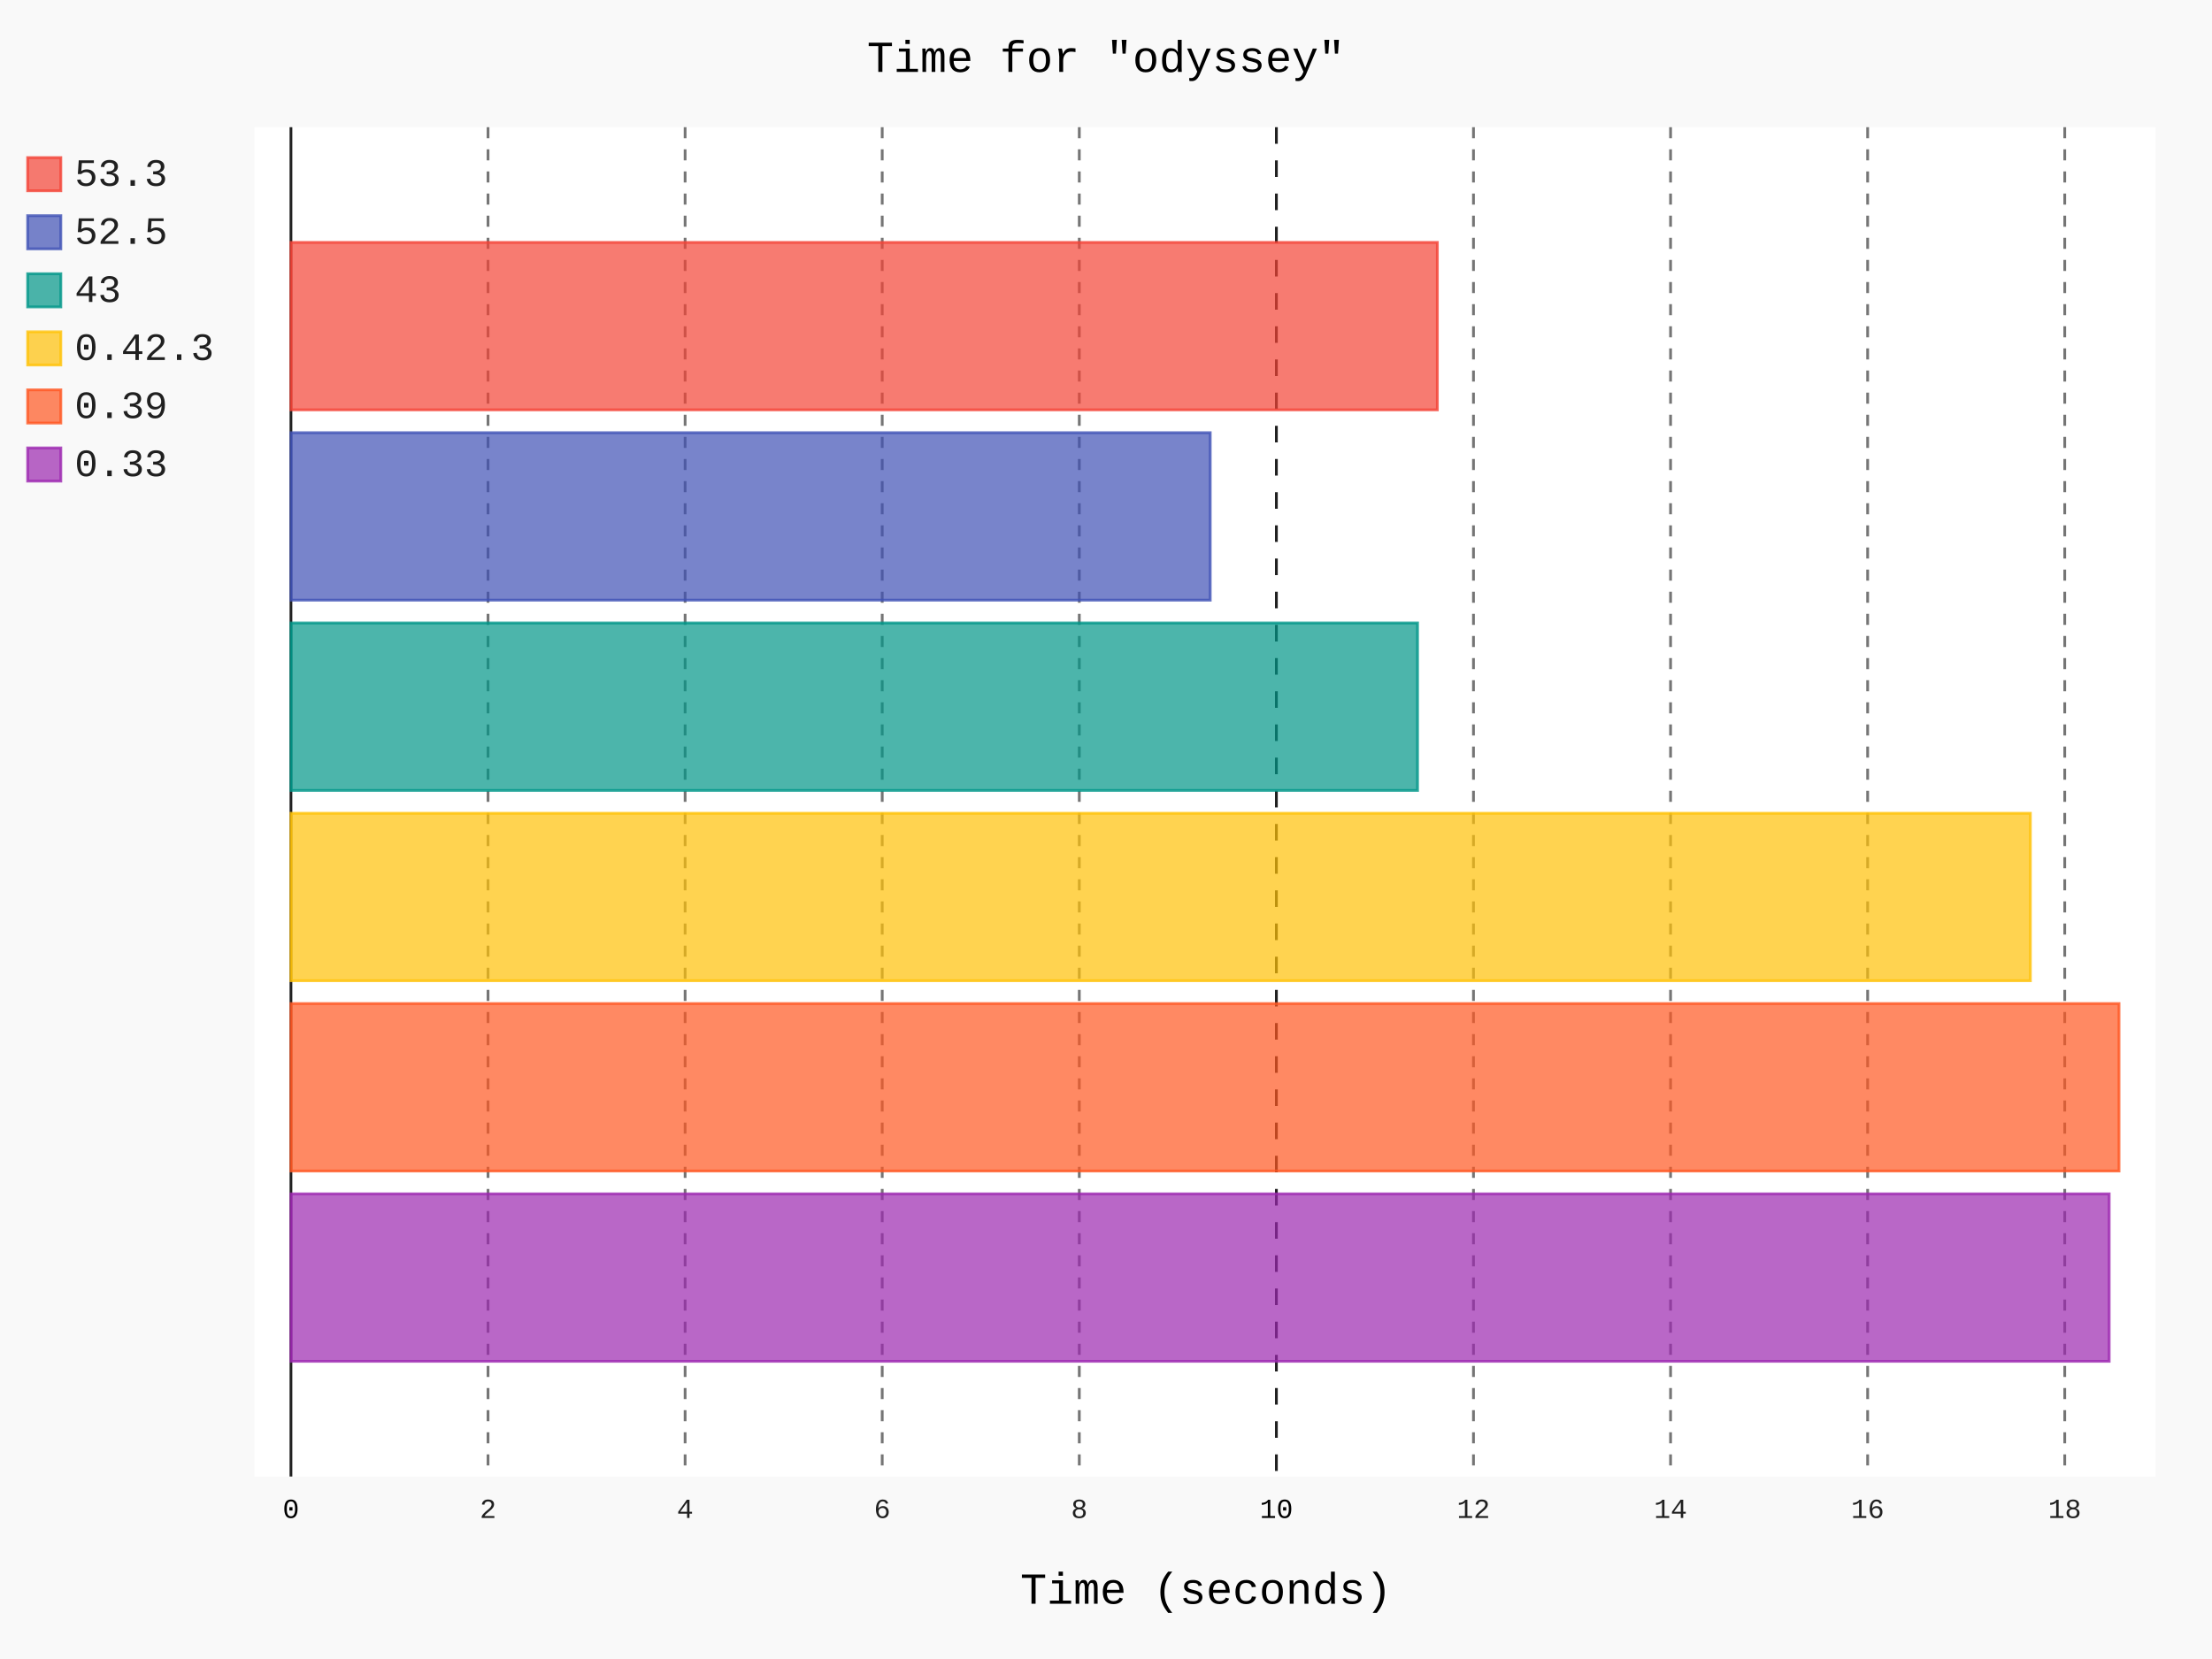
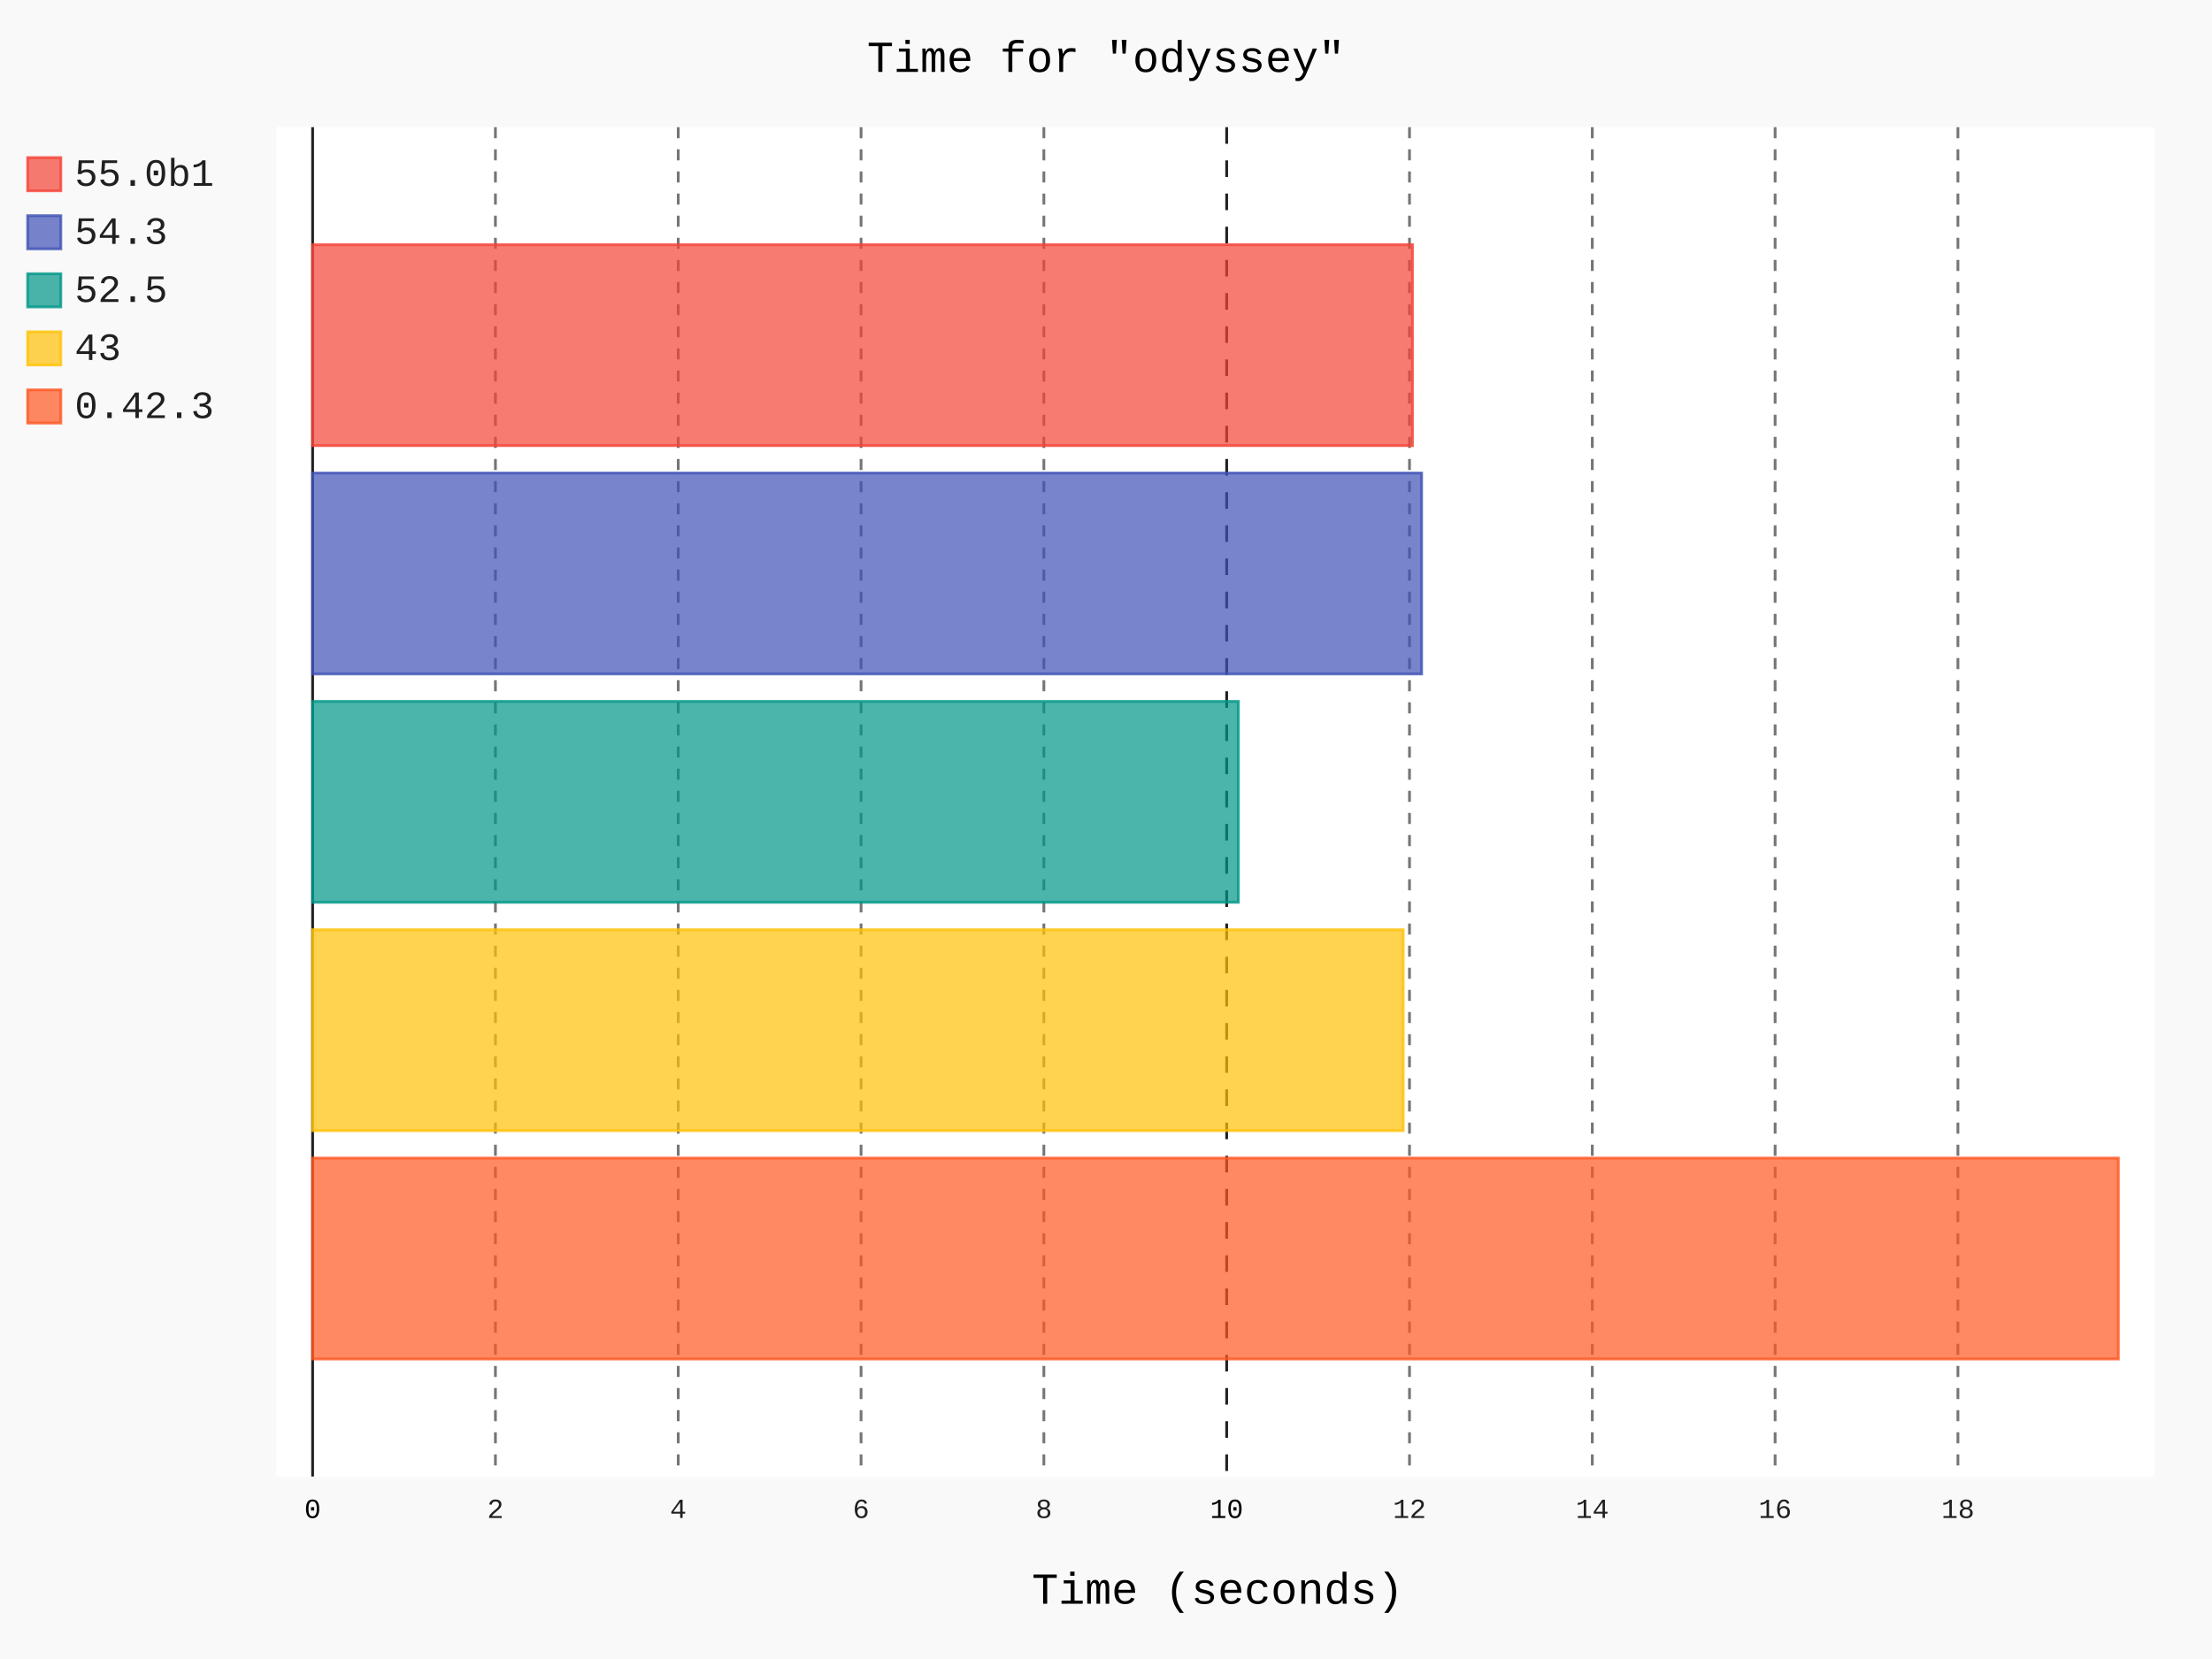
- <svg xmlns="http://www.w3.org/2000/svg" id="chart-43d92a0b-0f20-43c4-9de6-e0dea403fb25" class="pygal-chart" viewBox="0 0 800 600">
+ <svg xmlns="http://www.w3.org/2000/svg" id="chart-2f646e44-0910-4b2d-9203-09d04c8b55ea" class="pygal-chart" viewBox="0 0 800 600">
  <defs>
-     <style type="text/css">#chart-43d92a0b-0f20-43c4-9de6-e0dea403fb25{-webkit-user-select:none;-webkit-font-smoothing:antialiased;font-family:Consolas,"Liberation Mono",Menlo,Courier,monospace}#chart-43d92a0b-0f20-43c4-9de6-e0dea403fb25 .title{font-family:Consolas,"Liberation Mono",Menlo,Courier,monospace;font-size:16px}#chart-43d92a0b-0f20-43c4-9de6-e0dea403fb25 .legends .legend text{font-family:Consolas,"Liberation Mono",Menlo,Courier,monospace;font-size:14px}#chart-43d92a0b-0f20-43c4-9de6-e0dea403fb25 .axis text{font-family:Consolas,"Liberation Mono",Menlo,Courier,monospace;font-size:10px}#chart-43d92a0b-0f20-43c4-9de6-e0dea403fb25 .axis text.major{font-family:Consolas,"Liberation Mono",Menlo,Courier,monospace;font-size:10px}#chart-43d92a0b-0f20-43c4-9de6-e0dea403fb25 .text-overlay text.value{font-family:Consolas,"Liberation Mono",Menlo,Courier,monospace;font-size:16px}#chart-43d92a0b-0f20-43c4-9de6-e0dea403fb25 .text-overlay text.label{font-family:Consolas,"Liberation Mono",Menlo,Courier,monospace;font-size:10px}#chart-43d92a0b-0f20-43c4-9de6-e0dea403fb25 .tooltip{font-family:Consolas,"Liberation Mono",Menlo,Courier,monospace;font-size:14px}#chart-43d92a0b-0f20-43c4-9de6-e0dea403fb25 text.no_data{font-family:Consolas,"Liberation Mono",Menlo,Courier,monospace;font-size:64px}
- #chart-43d92a0b-0f20-43c4-9de6-e0dea403fb25{background-color:rgba(249,249,249,1)}#chart-43d92a0b-0f20-43c4-9de6-e0dea403fb25 path,#chart-43d92a0b-0f20-43c4-9de6-e0dea403fb25 line,#chart-43d92a0b-0f20-43c4-9de6-e0dea403fb25 rect,#chart-43d92a0b-0f20-43c4-9de6-e0dea403fb25 circle{-webkit-transition:150ms;-moz-transition:150ms;transition:150ms}#chart-43d92a0b-0f20-43c4-9de6-e0dea403fb25 .graph &gt; .background{fill:rgba(249,249,249,1)}#chart-43d92a0b-0f20-43c4-9de6-e0dea403fb25 .plot &gt; .background{fill:rgba(255,255,255,1)}#chart-43d92a0b-0f20-43c4-9de6-e0dea403fb25 .graph{fill:rgba(0,0,0,.87)}#chart-43d92a0b-0f20-43c4-9de6-e0dea403fb25 text.no_data{fill:rgba(0,0,0,1)}#chart-43d92a0b-0f20-43c4-9de6-e0dea403fb25 .title{fill:rgba(0,0,0,1)}#chart-43d92a0b-0f20-43c4-9de6-e0dea403fb25 .legends .legend text{fill:rgba(0,0,0,.87)}#chart-43d92a0b-0f20-43c4-9de6-e0dea403fb25 .legends .legend:hover text{fill:rgba(0,0,0,1)}#chart-43d92a0b-0f20-43c4-9de6-e0dea403fb25 .axis .line{stroke:rgba(0,0,0,1)}#chart-43d92a0b-0f20-43c4-9de6-e0dea403fb25 .axis .guide.line{stroke:rgba(0,0,0,.54)}#chart-43d92a0b-0f20-43c4-9de6-e0dea403fb25 .axis .major.line{stroke:rgba(0,0,0,.87)}#chart-43d92a0b-0f20-43c4-9de6-e0dea403fb25 .axis text.major{fill:rgba(0,0,0,1)}#chart-43d92a0b-0f20-43c4-9de6-e0dea403fb25 .axis.y .guides:hover .guide.line,#chart-43d92a0b-0f20-43c4-9de6-e0dea403fb25 .line-graph .axis.x .guides:hover .guide.line,#chart-43d92a0b-0f20-43c4-9de6-e0dea403fb25 .stackedline-graph .axis.x .guides:hover .guide.line,#chart-43d92a0b-0f20-43c4-9de6-e0dea403fb25 .xy-graph .axis.x .guides:hover .guide.line{stroke:rgba(0,0,0,1)}#chart-43d92a0b-0f20-43c4-9de6-e0dea403fb25 .axis .guides:hover text{fill:rgba(0,0,0,1)}#chart-43d92a0b-0f20-43c4-9de6-e0dea403fb25 .reactive{fill-opacity:.7;stroke-opacity:.8}#chart-43d92a0b-0f20-43c4-9de6-e0dea403fb25 .ci{stroke:rgba(0,0,0,.87)}#chart-43d92a0b-0f20-43c4-9de6-e0dea403fb25 .reactive.active,#chart-43d92a0b-0f20-43c4-9de6-e0dea403fb25 .active .reactive{fill-opacity:.8;stroke-opacity:.9;stroke-width:4}#chart-43d92a0b-0f20-43c4-9de6-e0dea403fb25 .ci .reactive.active{stroke-width:1.5}#chart-43d92a0b-0f20-43c4-9de6-e0dea403fb25 .series text{fill:rgba(0,0,0,1)}#chart-43d92a0b-0f20-43c4-9de6-e0dea403fb25 .tooltip rect{fill:rgba(255,255,255,1);stroke:rgba(0,0,0,1);-webkit-transition:opacity 150ms;-moz-transition:opacity 150ms;transition:opacity 150ms}#chart-43d92a0b-0f20-43c4-9de6-e0dea403fb25 .tooltip .label{fill:rgba(0,0,0,.87)}#chart-43d92a0b-0f20-43c4-9de6-e0dea403fb25 .tooltip .label{fill:rgba(0,0,0,.87)}#chart-43d92a0b-0f20-43c4-9de6-e0dea403fb25 .tooltip .legend{font-size:.8em;fill:rgba(0,0,0,.54)}#chart-43d92a0b-0f20-43c4-9de6-e0dea403fb25 .tooltip .x_label{font-size:.6em;fill:rgba(0,0,0,1)}#chart-43d92a0b-0f20-43c4-9de6-e0dea403fb25 .tooltip .xlink{font-size:.5em;text-decoration:underline}#chart-43d92a0b-0f20-43c4-9de6-e0dea403fb25 .tooltip .value{font-size:1.5em}#chart-43d92a0b-0f20-43c4-9de6-e0dea403fb25 .bound{font-size:.5em}#chart-43d92a0b-0f20-43c4-9de6-e0dea403fb25 .max-value{font-size:.75em;fill:rgba(0,0,0,.54)}#chart-43d92a0b-0f20-43c4-9de6-e0dea403fb25 .map-element{fill:rgba(255,255,255,1);stroke:rgba(0,0,0,.54) !important}#chart-43d92a0b-0f20-43c4-9de6-e0dea403fb25 .map-element .reactive{fill-opacity:inherit;stroke-opacity:inherit}#chart-43d92a0b-0f20-43c4-9de6-e0dea403fb25 .color-0,#chart-43d92a0b-0f20-43c4-9de6-e0dea403fb25 .color-0 a:visited{stroke:#F44336;fill:#F44336}#chart-43d92a0b-0f20-43c4-9de6-e0dea403fb25 .color-1,#chart-43d92a0b-0f20-43c4-9de6-e0dea403fb25 .color-1 a:visited{stroke:#3F51B5;fill:#3F51B5}#chart-43d92a0b-0f20-43c4-9de6-e0dea403fb25 .color-2,#chart-43d92a0b-0f20-43c4-9de6-e0dea403fb25 .color-2 a:visited{stroke:#009688;fill:#009688}#chart-43d92a0b-0f20-43c4-9de6-e0dea403fb25 .color-3,#chart-43d92a0b-0f20-43c4-9de6-e0dea403fb25 .color-3 a:visited{stroke:#FFC107;fill:#FFC107}#chart-43d92a0b-0f20-43c4-9de6-e0dea403fb25 .color-4,#chart-43d92a0b-0f20-43c4-9de6-e0dea403fb25 .color-4 a:visited{stroke:#FF5722;fill:#FF5722}#chart-43d92a0b-0f20-43c4-9de6-e0dea403fb25 .color-5,#chart-43d92a0b-0f20-43c4-9de6-e0dea403fb25 .color-5 a:visited{stroke:#9C27B0;fill:#9C27B0}#chart-43d92a0b-0f20-43c4-9de6-e0dea403fb25 .text-overlay .color-0 text{fill:black}#chart-43d92a0b-0f20-43c4-9de6-e0dea403fb25 .text-overlay .color-1 text{fill:black}#chart-43d92a0b-0f20-43c4-9de6-e0dea403fb25 .text-overlay .color-2 text{fill:black}#chart-43d92a0b-0f20-43c4-9de6-e0dea403fb25 .text-overlay .color-3 text{fill:black}#chart-43d92a0b-0f20-43c4-9de6-e0dea403fb25 .text-overlay .color-4 text{fill:black}#chart-43d92a0b-0f20-43c4-9de6-e0dea403fb25 .text-overlay .color-5 text{fill:black}
- #chart-43d92a0b-0f20-43c4-9de6-e0dea403fb25 text.no_data{text-anchor:middle}#chart-43d92a0b-0f20-43c4-9de6-e0dea403fb25 .guide.line{fill:none}#chart-43d92a0b-0f20-43c4-9de6-e0dea403fb25 .centered{text-anchor:middle}#chart-43d92a0b-0f20-43c4-9de6-e0dea403fb25 .title{text-anchor:middle}#chart-43d92a0b-0f20-43c4-9de6-e0dea403fb25 .legends .legend text{fill-opacity:1}#chart-43d92a0b-0f20-43c4-9de6-e0dea403fb25 .axis.x text{text-anchor:middle}#chart-43d92a0b-0f20-43c4-9de6-e0dea403fb25 .axis.x:not(.web) text[transform]{text-anchor:start}#chart-43d92a0b-0f20-43c4-9de6-e0dea403fb25 .axis.x:not(.web) text[transform].backwards{text-anchor:end}#chart-43d92a0b-0f20-43c4-9de6-e0dea403fb25 .axis.y text{text-anchor:end}#chart-43d92a0b-0f20-43c4-9de6-e0dea403fb25 .axis.y text[transform].backwards{text-anchor:start}#chart-43d92a0b-0f20-43c4-9de6-e0dea403fb25 .axis.y2 text{text-anchor:start}#chart-43d92a0b-0f20-43c4-9de6-e0dea403fb25 .axis.y2 text[transform].backwards{text-anchor:end}#chart-43d92a0b-0f20-43c4-9de6-e0dea403fb25 .axis .guide.line{stroke-dasharray:4,4}#chart-43d92a0b-0f20-43c4-9de6-e0dea403fb25 .axis .major.guide.line{stroke-dasharray:6,6}#chart-43d92a0b-0f20-43c4-9de6-e0dea403fb25 .horizontal .axis.y .guide.line,#chart-43d92a0b-0f20-43c4-9de6-e0dea403fb25 .horizontal .axis.y2 .guide.line,#chart-43d92a0b-0f20-43c4-9de6-e0dea403fb25 .vertical .axis.x .guide.line{opacity:0}#chart-43d92a0b-0f20-43c4-9de6-e0dea403fb25 .horizontal .axis.always_show .guide.line,#chart-43d92a0b-0f20-43c4-9de6-e0dea403fb25 .vertical .axis.always_show .guide.line{opacity:1 !important}#chart-43d92a0b-0f20-43c4-9de6-e0dea403fb25 .axis.y .guides:hover .guide.line,#chart-43d92a0b-0f20-43c4-9de6-e0dea403fb25 .axis.y2 .guides:hover .guide.line,#chart-43d92a0b-0f20-43c4-9de6-e0dea403fb25 .axis.x .guides:hover .guide.line{opacity:1}#chart-43d92a0b-0f20-43c4-9de6-e0dea403fb25 .axis .guides:hover text{opacity:1}#chart-43d92a0b-0f20-43c4-9de6-e0dea403fb25 .nofill{fill:none}#chart-43d92a0b-0f20-43c4-9de6-e0dea403fb25 .subtle-fill{fill-opacity:.2}#chart-43d92a0b-0f20-43c4-9de6-e0dea403fb25 .dot{stroke-width:1px;fill-opacity:1}#chart-43d92a0b-0f20-43c4-9de6-e0dea403fb25 .dot.active{stroke-width:5px}#chart-43d92a0b-0f20-43c4-9de6-e0dea403fb25 .dot.negative{fill:transparent}#chart-43d92a0b-0f20-43c4-9de6-e0dea403fb25 text,#chart-43d92a0b-0f20-43c4-9de6-e0dea403fb25 tspan{stroke:none !important}#chart-43d92a0b-0f20-43c4-9de6-e0dea403fb25 .series text.active{opacity:1}#chart-43d92a0b-0f20-43c4-9de6-e0dea403fb25 .tooltip rect{fill-opacity:.95;stroke-width:.5}#chart-43d92a0b-0f20-43c4-9de6-e0dea403fb25 .tooltip text{fill-opacity:1}#chart-43d92a0b-0f20-43c4-9de6-e0dea403fb25 .showable{visibility:hidden}#chart-43d92a0b-0f20-43c4-9de6-e0dea403fb25 .showable.shown{visibility:visible}#chart-43d92a0b-0f20-43c4-9de6-e0dea403fb25 .gauge-background{fill:rgba(229,229,229,1);stroke:none}#chart-43d92a0b-0f20-43c4-9de6-e0dea403fb25 .bg-lines{stroke:rgba(249,249,249,1);stroke-width:2px}</style>
+     <style type="text/css">#chart-2f646e44-0910-4b2d-9203-09d04c8b55ea{-webkit-user-select:none;-webkit-font-smoothing:antialiased;font-family:Consolas,"Liberation Mono",Menlo,Courier,monospace}#chart-2f646e44-0910-4b2d-9203-09d04c8b55ea .title{font-family:Consolas,"Liberation Mono",Menlo,Courier,monospace;font-size:16px}#chart-2f646e44-0910-4b2d-9203-09d04c8b55ea .legends .legend text{font-family:Consolas,"Liberation Mono",Menlo,Courier,monospace;font-size:14px}#chart-2f646e44-0910-4b2d-9203-09d04c8b55ea .axis text{font-family:Consolas,"Liberation Mono",Menlo,Courier,monospace;font-size:10px}#chart-2f646e44-0910-4b2d-9203-09d04c8b55ea .axis text.major{font-family:Consolas,"Liberation Mono",Menlo,Courier,monospace;font-size:10px}#chart-2f646e44-0910-4b2d-9203-09d04c8b55ea .text-overlay text.value{font-family:Consolas,"Liberation Mono",Menlo,Courier,monospace;font-size:16px}#chart-2f646e44-0910-4b2d-9203-09d04c8b55ea .text-overlay text.label{font-family:Consolas,"Liberation Mono",Menlo,Courier,monospace;font-size:10px}#chart-2f646e44-0910-4b2d-9203-09d04c8b55ea .tooltip{font-family:Consolas,"Liberation Mono",Menlo,Courier,monospace;font-size:14px}#chart-2f646e44-0910-4b2d-9203-09d04c8b55ea text.no_data{font-family:Consolas,"Liberation Mono",Menlo,Courier,monospace;font-size:64px}
+ #chart-2f646e44-0910-4b2d-9203-09d04c8b55ea{background-color:rgba(249,249,249,1)}#chart-2f646e44-0910-4b2d-9203-09d04c8b55ea path,#chart-2f646e44-0910-4b2d-9203-09d04c8b55ea line,#chart-2f646e44-0910-4b2d-9203-09d04c8b55ea rect,#chart-2f646e44-0910-4b2d-9203-09d04c8b55ea circle{-webkit-transition:150ms;-moz-transition:150ms;transition:150ms}#chart-2f646e44-0910-4b2d-9203-09d04c8b55ea .graph &gt; .background{fill:rgba(249,249,249,1)}#chart-2f646e44-0910-4b2d-9203-09d04c8b55ea .plot &gt; .background{fill:rgba(255,255,255,1)}#chart-2f646e44-0910-4b2d-9203-09d04c8b55ea .graph{fill:rgba(0,0,0,.87)}#chart-2f646e44-0910-4b2d-9203-09d04c8b55ea text.no_data{fill:rgba(0,0,0,1)}#chart-2f646e44-0910-4b2d-9203-09d04c8b55ea .title{fill:rgba(0,0,0,1)}#chart-2f646e44-0910-4b2d-9203-09d04c8b55ea .legends .legend text{fill:rgba(0,0,0,.87)}#chart-2f646e44-0910-4b2d-9203-09d04c8b55ea .legends .legend:hover text{fill:rgba(0,0,0,1)}#chart-2f646e44-0910-4b2d-9203-09d04c8b55ea .axis .line{stroke:rgba(0,0,0,1)}#chart-2f646e44-0910-4b2d-9203-09d04c8b55ea .axis .guide.line{stroke:rgba(0,0,0,.54)}#chart-2f646e44-0910-4b2d-9203-09d04c8b55ea .axis .major.line{stroke:rgba(0,0,0,.87)}#chart-2f646e44-0910-4b2d-9203-09d04c8b55ea .axis text.major{fill:rgba(0,0,0,1)}#chart-2f646e44-0910-4b2d-9203-09d04c8b55ea .axis.y .guides:hover .guide.line,#chart-2f646e44-0910-4b2d-9203-09d04c8b55ea .line-graph .axis.x .guides:hover .guide.line,#chart-2f646e44-0910-4b2d-9203-09d04c8b55ea .stackedline-graph .axis.x .guides:hover .guide.line,#chart-2f646e44-0910-4b2d-9203-09d04c8b55ea .xy-graph .axis.x .guides:hover .guide.line{stroke:rgba(0,0,0,1)}#chart-2f646e44-0910-4b2d-9203-09d04c8b55ea .axis .guides:hover text{fill:rgba(0,0,0,1)}#chart-2f646e44-0910-4b2d-9203-09d04c8b55ea .reactive{fill-opacity:.7;stroke-opacity:.8}#chart-2f646e44-0910-4b2d-9203-09d04c8b55ea .ci{stroke:rgba(0,0,0,.87)}#chart-2f646e44-0910-4b2d-9203-09d04c8b55ea .reactive.active,#chart-2f646e44-0910-4b2d-9203-09d04c8b55ea .active .reactive{fill-opacity:.8;stroke-opacity:.9;stroke-width:4}#chart-2f646e44-0910-4b2d-9203-09d04c8b55ea .ci .reactive.active{stroke-width:1.5}#chart-2f646e44-0910-4b2d-9203-09d04c8b55ea .series text{fill:rgba(0,0,0,1)}#chart-2f646e44-0910-4b2d-9203-09d04c8b55ea .tooltip rect{fill:rgba(255,255,255,1);stroke:rgba(0,0,0,1);-webkit-transition:opacity 150ms;-moz-transition:opacity 150ms;transition:opacity 150ms}#chart-2f646e44-0910-4b2d-9203-09d04c8b55ea .tooltip .label{fill:rgba(0,0,0,.87)}#chart-2f646e44-0910-4b2d-9203-09d04c8b55ea .tooltip .label{fill:rgba(0,0,0,.87)}#chart-2f646e44-0910-4b2d-9203-09d04c8b55ea .tooltip .legend{font-size:.8em;fill:rgba(0,0,0,.54)}#chart-2f646e44-0910-4b2d-9203-09d04c8b55ea .tooltip .x_label{font-size:.6em;fill:rgba(0,0,0,1)}#chart-2f646e44-0910-4b2d-9203-09d04c8b55ea .tooltip .xlink{font-size:.5em;text-decoration:underline}#chart-2f646e44-0910-4b2d-9203-09d04c8b55ea .tooltip .value{font-size:1.5em}#chart-2f646e44-0910-4b2d-9203-09d04c8b55ea .bound{font-size:.5em}#chart-2f646e44-0910-4b2d-9203-09d04c8b55ea .max-value{font-size:.75em;fill:rgba(0,0,0,.54)}#chart-2f646e44-0910-4b2d-9203-09d04c8b55ea .map-element{fill:rgba(255,255,255,1);stroke:rgba(0,0,0,.54) !important}#chart-2f646e44-0910-4b2d-9203-09d04c8b55ea .map-element .reactive{fill-opacity:inherit;stroke-opacity:inherit}#chart-2f646e44-0910-4b2d-9203-09d04c8b55ea .color-0,#chart-2f646e44-0910-4b2d-9203-09d04c8b55ea .color-0 a:visited{stroke:#F44336;fill:#F44336}#chart-2f646e44-0910-4b2d-9203-09d04c8b55ea .color-1,#chart-2f646e44-0910-4b2d-9203-09d04c8b55ea .color-1 a:visited{stroke:#3F51B5;fill:#3F51B5}#chart-2f646e44-0910-4b2d-9203-09d04c8b55ea .color-2,#chart-2f646e44-0910-4b2d-9203-09d04c8b55ea .color-2 a:visited{stroke:#009688;fill:#009688}#chart-2f646e44-0910-4b2d-9203-09d04c8b55ea .color-3,#chart-2f646e44-0910-4b2d-9203-09d04c8b55ea .color-3 a:visited{stroke:#FFC107;fill:#FFC107}#chart-2f646e44-0910-4b2d-9203-09d04c8b55ea .color-4,#chart-2f646e44-0910-4b2d-9203-09d04c8b55ea .color-4 a:visited{stroke:#FF5722;fill:#FF5722}#chart-2f646e44-0910-4b2d-9203-09d04c8b55ea .text-overlay .color-0 text{fill:black}#chart-2f646e44-0910-4b2d-9203-09d04c8b55ea .text-overlay .color-1 text{fill:black}#chart-2f646e44-0910-4b2d-9203-09d04c8b55ea .text-overlay .color-2 text{fill:black}#chart-2f646e44-0910-4b2d-9203-09d04c8b55ea .text-overlay .color-3 text{fill:black}#chart-2f646e44-0910-4b2d-9203-09d04c8b55ea .text-overlay .color-4 text{fill:black}
+ #chart-2f646e44-0910-4b2d-9203-09d04c8b55ea text.no_data{text-anchor:middle}#chart-2f646e44-0910-4b2d-9203-09d04c8b55ea .guide.line{fill:none}#chart-2f646e44-0910-4b2d-9203-09d04c8b55ea .centered{text-anchor:middle}#chart-2f646e44-0910-4b2d-9203-09d04c8b55ea .title{text-anchor:middle}#chart-2f646e44-0910-4b2d-9203-09d04c8b55ea .legends .legend text{fill-opacity:1}#chart-2f646e44-0910-4b2d-9203-09d04c8b55ea .axis.x text{text-anchor:middle}#chart-2f646e44-0910-4b2d-9203-09d04c8b55ea .axis.x:not(.web) text[transform]{text-anchor:start}#chart-2f646e44-0910-4b2d-9203-09d04c8b55ea .axis.x:not(.web) text[transform].backwards{text-anchor:end}#chart-2f646e44-0910-4b2d-9203-09d04c8b55ea .axis.y text{text-anchor:end}#chart-2f646e44-0910-4b2d-9203-09d04c8b55ea .axis.y text[transform].backwards{text-anchor:start}#chart-2f646e44-0910-4b2d-9203-09d04c8b55ea .axis.y2 text{text-anchor:start}#chart-2f646e44-0910-4b2d-9203-09d04c8b55ea .axis.y2 text[transform].backwards{text-anchor:end}#chart-2f646e44-0910-4b2d-9203-09d04c8b55ea .axis .guide.line{stroke-dasharray:4,4}#chart-2f646e44-0910-4b2d-9203-09d04c8b55ea .axis .major.guide.line{stroke-dasharray:6,6}#chart-2f646e44-0910-4b2d-9203-09d04c8b55ea .horizontal .axis.y .guide.line,#chart-2f646e44-0910-4b2d-9203-09d04c8b55ea .horizontal .axis.y2 .guide.line,#chart-2f646e44-0910-4b2d-9203-09d04c8b55ea .vertical .axis.x .guide.line{opacity:0}#chart-2f646e44-0910-4b2d-9203-09d04c8b55ea .horizontal .axis.always_show .guide.line,#chart-2f646e44-0910-4b2d-9203-09d04c8b55ea .vertical .axis.always_show .guide.line{opacity:1 !important}#chart-2f646e44-0910-4b2d-9203-09d04c8b55ea .axis.y .guides:hover .guide.line,#chart-2f646e44-0910-4b2d-9203-09d04c8b55ea .axis.y2 .guides:hover .guide.line,#chart-2f646e44-0910-4b2d-9203-09d04c8b55ea .axis.x .guides:hover .guide.line{opacity:1}#chart-2f646e44-0910-4b2d-9203-09d04c8b55ea .axis .guides:hover text{opacity:1}#chart-2f646e44-0910-4b2d-9203-09d04c8b55ea .nofill{fill:none}#chart-2f646e44-0910-4b2d-9203-09d04c8b55ea .subtle-fill{fill-opacity:.2}#chart-2f646e44-0910-4b2d-9203-09d04c8b55ea .dot{stroke-width:1px;fill-opacity:1}#chart-2f646e44-0910-4b2d-9203-09d04c8b55ea .dot.active{stroke-width:5px}#chart-2f646e44-0910-4b2d-9203-09d04c8b55ea .dot.negative{fill:transparent}#chart-2f646e44-0910-4b2d-9203-09d04c8b55ea text,#chart-2f646e44-0910-4b2d-9203-09d04c8b55ea tspan{stroke:none !important}#chart-2f646e44-0910-4b2d-9203-09d04c8b55ea .series text.active{opacity:1}#chart-2f646e44-0910-4b2d-9203-09d04c8b55ea .tooltip rect{fill-opacity:.95;stroke-width:.5}#chart-2f646e44-0910-4b2d-9203-09d04c8b55ea .tooltip text{fill-opacity:1}#chart-2f646e44-0910-4b2d-9203-09d04c8b55ea .showable{visibility:hidden}#chart-2f646e44-0910-4b2d-9203-09d04c8b55ea .showable.shown{visibility:visible}#chart-2f646e44-0910-4b2d-9203-09d04c8b55ea .gauge-background{fill:rgba(229,229,229,1);stroke:none}#chart-2f646e44-0910-4b2d-9203-09d04c8b55ea .bg-lines{stroke:rgba(249,249,249,1);stroke-width:2px}</style>
  </defs>
  <g class="graph horizontalbar-graph horizontal">
    <rect x="0" y="0" width="800" height="600" class="background" />
-     <g transform="translate(92, 46)" class="plot">
-       <rect x="0" y="0" width="687.6" height="488" class="background" />
+     <g transform="translate(100, 46)" class="plot">
+       <rect x="0" y="0" width="679.2" height="488" class="background" />
      <g class="axis x always_show">
        <g class="guides">
-           <path d="M13.223 0 v488" class="axis major line" />
-           <text x="13.223" y="503.0" class="major">0</text>
+           <path d="M13.062 0 v488" class="axis major line" />
+           <text x="13.062" y="503.0" class="major">0</text>
        </g>
        <g class="guides">
-           <path d="M84.503 0 v488" class="guide line" />
-           <text x="84.503" y="503.0" class="">2</text>
+           <path d="M79.178 0 v488" class="guide line" />
+           <text x="79.178" y="503.0" class="">2</text>
        </g>
        <g class="guides">
-           <path d="M155.783 0 v488" class="guide line" />
-           <text x="155.783" y="503.0" class="">4</text>
+           <path d="M145.295 0 v488" class="guide line" />
+           <text x="145.295" y="503.0" class="">4</text>
        </g>
        <g class="guides">
-           <path d="M227.063 0 v488" class="guide line" />
-           <text x="227.063" y="503.0" class="">6</text>
+           <path d="M211.411 0 v488" class="guide line" />
+           <text x="211.411" y="503.0" class="">6</text>
        </g>
        <g class="guides">
-           <path d="M298.343 0 v488" class="guide line" />
-           <text x="298.343" y="503.0" class="">8</text>
+           <path d="M277.528 0 v488" class="guide line" />
+           <text x="277.528" y="503.0" class="">8</text>
        </g>
        <g class="guides">
-           <path d="M369.623 0 v488" class="major guide line" />
-           <text x="369.623" y="503.0" class="major">10</text>
+           <path d="M343.645 0 v488" class="major guide line" />
+           <text x="343.645" y="503.0" class="major">10</text>
        </g>
        <g class="guides">
-           <path d="M440.903 0 v488" class="guide line" />
-           <text x="440.903" y="503.0" class="">12</text>
+           <path d="M409.761 0 v488" class="guide line" />
+           <text x="409.761" y="503.0" class="">12</text>
        </g>
        <g class="guides">
-           <path d="M512.183 0 v488" class="guide line" />
-           <text x="512.183" y="503.0" class="">14</text>
+           <path d="M475.878 0 v488" class="guide line" />
+           <text x="475.878" y="503.0" class="">14</text>
        </g>
        <g class="guides">
-           <path d="M583.463 0 v488" class="guide line" />
-           <text x="583.463" y="503.0" class="">16</text>
+           <path d="M541.995 0 v488" class="guide line" />
+           <text x="541.995" y="503.0" class="">16</text>
        </g>
        <g class="guides">
-           <path d="M654.743 0 v488" class="guide line" />
-           <text x="654.743" y="503.0" class="">18</text>
-         </g>
-       </g>
-       <g class="series serie-5 color-5">
-         <g class="bars">
-           <g class="bar">
-             <rect x="13.223" y="385.77" rx="0" ry="0" width="657.593" height="60.562" class="rect reactive tooltip-trigger" />
-           </g>
+           <path d="M608.111 0 v488" class="guide line" />
+           <text x="608.111" y="503.0" class="">18</text>
        </g>
      </g>
      <g class="series serie-4 color-4">
        <g class="bars">
          <g class="bar">
-             <rect x="13.223" y="316.95" rx="0" ry="0" width="661.154" height="60.562" class="rect reactive tooltip-trigger" />
+             <rect x="13.062" y="372.832" rx="0" ry="0" width="653.077" height="72.674" class="rect reactive tooltip-trigger" />
          </g>
        </g>
      </g>
      <g class="series serie-3 color-3">
        <g class="bars">
          <g class="bar">
-             <rect x="13.223" y="248.129" rx="0" ry="0" width="629.092" height="60.562" class="rect reactive tooltip-trigger" />
+             <rect x="13.062" y="290.247" rx="0" ry="0" width="394.435" height="72.674" class="rect reactive tooltip-trigger" />
          </g>
        </g>
      </g>
      <g class="series serie-2 color-2">
        <g class="bars">
          <g class="bar">
-             <rect x="13.223" y="179.309" rx="0" ry="0" width="407.451" height="60.562" class="rect reactive tooltip-trigger" />
+             <rect x="13.062" y="207.663" rx="0" ry="0" width="334.811" height="72.674" class="rect reactive tooltip-trigger" />
          </g>
        </g>
      </g>
      <g class="series serie-1 color-1">
        <g class="bars">
          <g class="bar">
-             <rect x="13.223" y="110.488" rx="0" ry="0" width="332.471" height="60.562" class="rect reactive tooltip-trigger" />
+             <rect x="13.062" y="125.078" rx="0" ry="0" width="401.087" height="72.674" class="rect reactive tooltip-trigger" />
          </g>
        </g>
      </g>
      <g class="series serie-0 color-0">
        <g class="bars">
          <g class="bar">
-             <rect x="13.223" y="41.668" rx="0" ry="0" width="414.611" height="60.562" class="rect reactive tooltip-trigger" />
+             <rect x="13.062" y="42.494" rx="0" ry="0" width="397.781" height="72.674" class="rect reactive tooltip-trigger" />
          </g>
        </g>
      </g>
    </g>
    <g class="titles">
      <text x="400.0" y="26" class="title plot_title">Time for "odyssey"</text>
-       <text x="436.2" y="580" class="title">Time (seconds)</text>
+       <text x="440.4" y="580" class="title">Time (seconds)</text>
    </g>
-     <g transform="translate(92, 46)" class="plot overlay">
-       <g class="series serie-5 color-5" />
+     <g transform="translate(100, 46)" class="plot overlay">
      <g class="series serie-4 color-4" />
      <g class="series serie-3 color-3" />
      <g class="series serie-2 color-2" />
      <g class="series serie-1 color-1" />
      <g class="series serie-0 color-0" />
    </g>
-     <g transform="translate(92, 46)" class="plot text-overlay">
-       <g class="series serie-5 color-5" />
+     <g transform="translate(100, 46)" class="plot text-overlay">
      <g class="series serie-4 color-4" />
      <g class="series serie-3 color-3" />
      <g class="series serie-2 color-2" />
      <g class="series serie-1 color-1" />
      <g class="series serie-0 color-0" />
    </g>
-     <g transform="translate(92, 46)" class="plot tooltip-overlay">
+     <g transform="translate(100, 46)" class="plot tooltip-overlay">
      <g transform="translate(0 0)" style="opacity: 0" class="tooltip">
        <rect rx="0" ry="0" width="0" height="0" class="tooltip-box" />
        <g class="text" />
      </g>
    </g>
    <g transform="translate(10, 56)" class="legends">
      <g id="activate-serie-0" class="legend reactive activate-serie">
        <rect x="0.0" y="1.0" width="12" height="12" class="color-0 reactive" />
-         <text x="17.0" y="11.2">53.3</text>
+         <text x="17.0" y="11.2">55.0b1</text>
      </g>
      <g id="activate-serie-1" class="legend reactive activate-serie">
        <rect x="0.0" y="22.0" width="12" height="12" class="color-1 reactive" />
-         <text x="17.0" y="32.2">52.5</text>
+         <text x="17.0" y="32.2">54.3</text>
      </g>
      <g id="activate-serie-2" class="legend reactive activate-serie">
        <rect x="0.0" y="43.0" width="12" height="12" class="color-2 reactive" />
-         <text x="17.0" y="53.2">43</text>
+         <text x="17.0" y="53.2">52.5</text>
      </g>
      <g id="activate-serie-3" class="legend reactive activate-serie">
        <rect x="0.0" y="64.0" width="12" height="12" class="color-3 reactive" />
-         <text x="17.0" y="74.2">0.42.3</text>
+         <text x="17.0" y="74.2">43</text>
      </g>
      <g id="activate-serie-4" class="legend reactive activate-serie">
        <rect x="0.0" y="85.0" width="12" height="12" class="color-4 reactive" />
-         <text x="17.0" y="95.2">0.39</text>
-       </g>
-       <g id="activate-serie-5" class="legend reactive activate-serie">
-         <rect x="0.0" y="106.0" width="12" height="12" class="color-5 reactive" />
-         <text x="17.0" y="116.2">0.33</text>
+         <text x="17.0" y="95.2">0.42.3</text>
      </g>
    </g>
    <g transform="translate(790, 56)" class="legends" />
  </g>
</svg>
